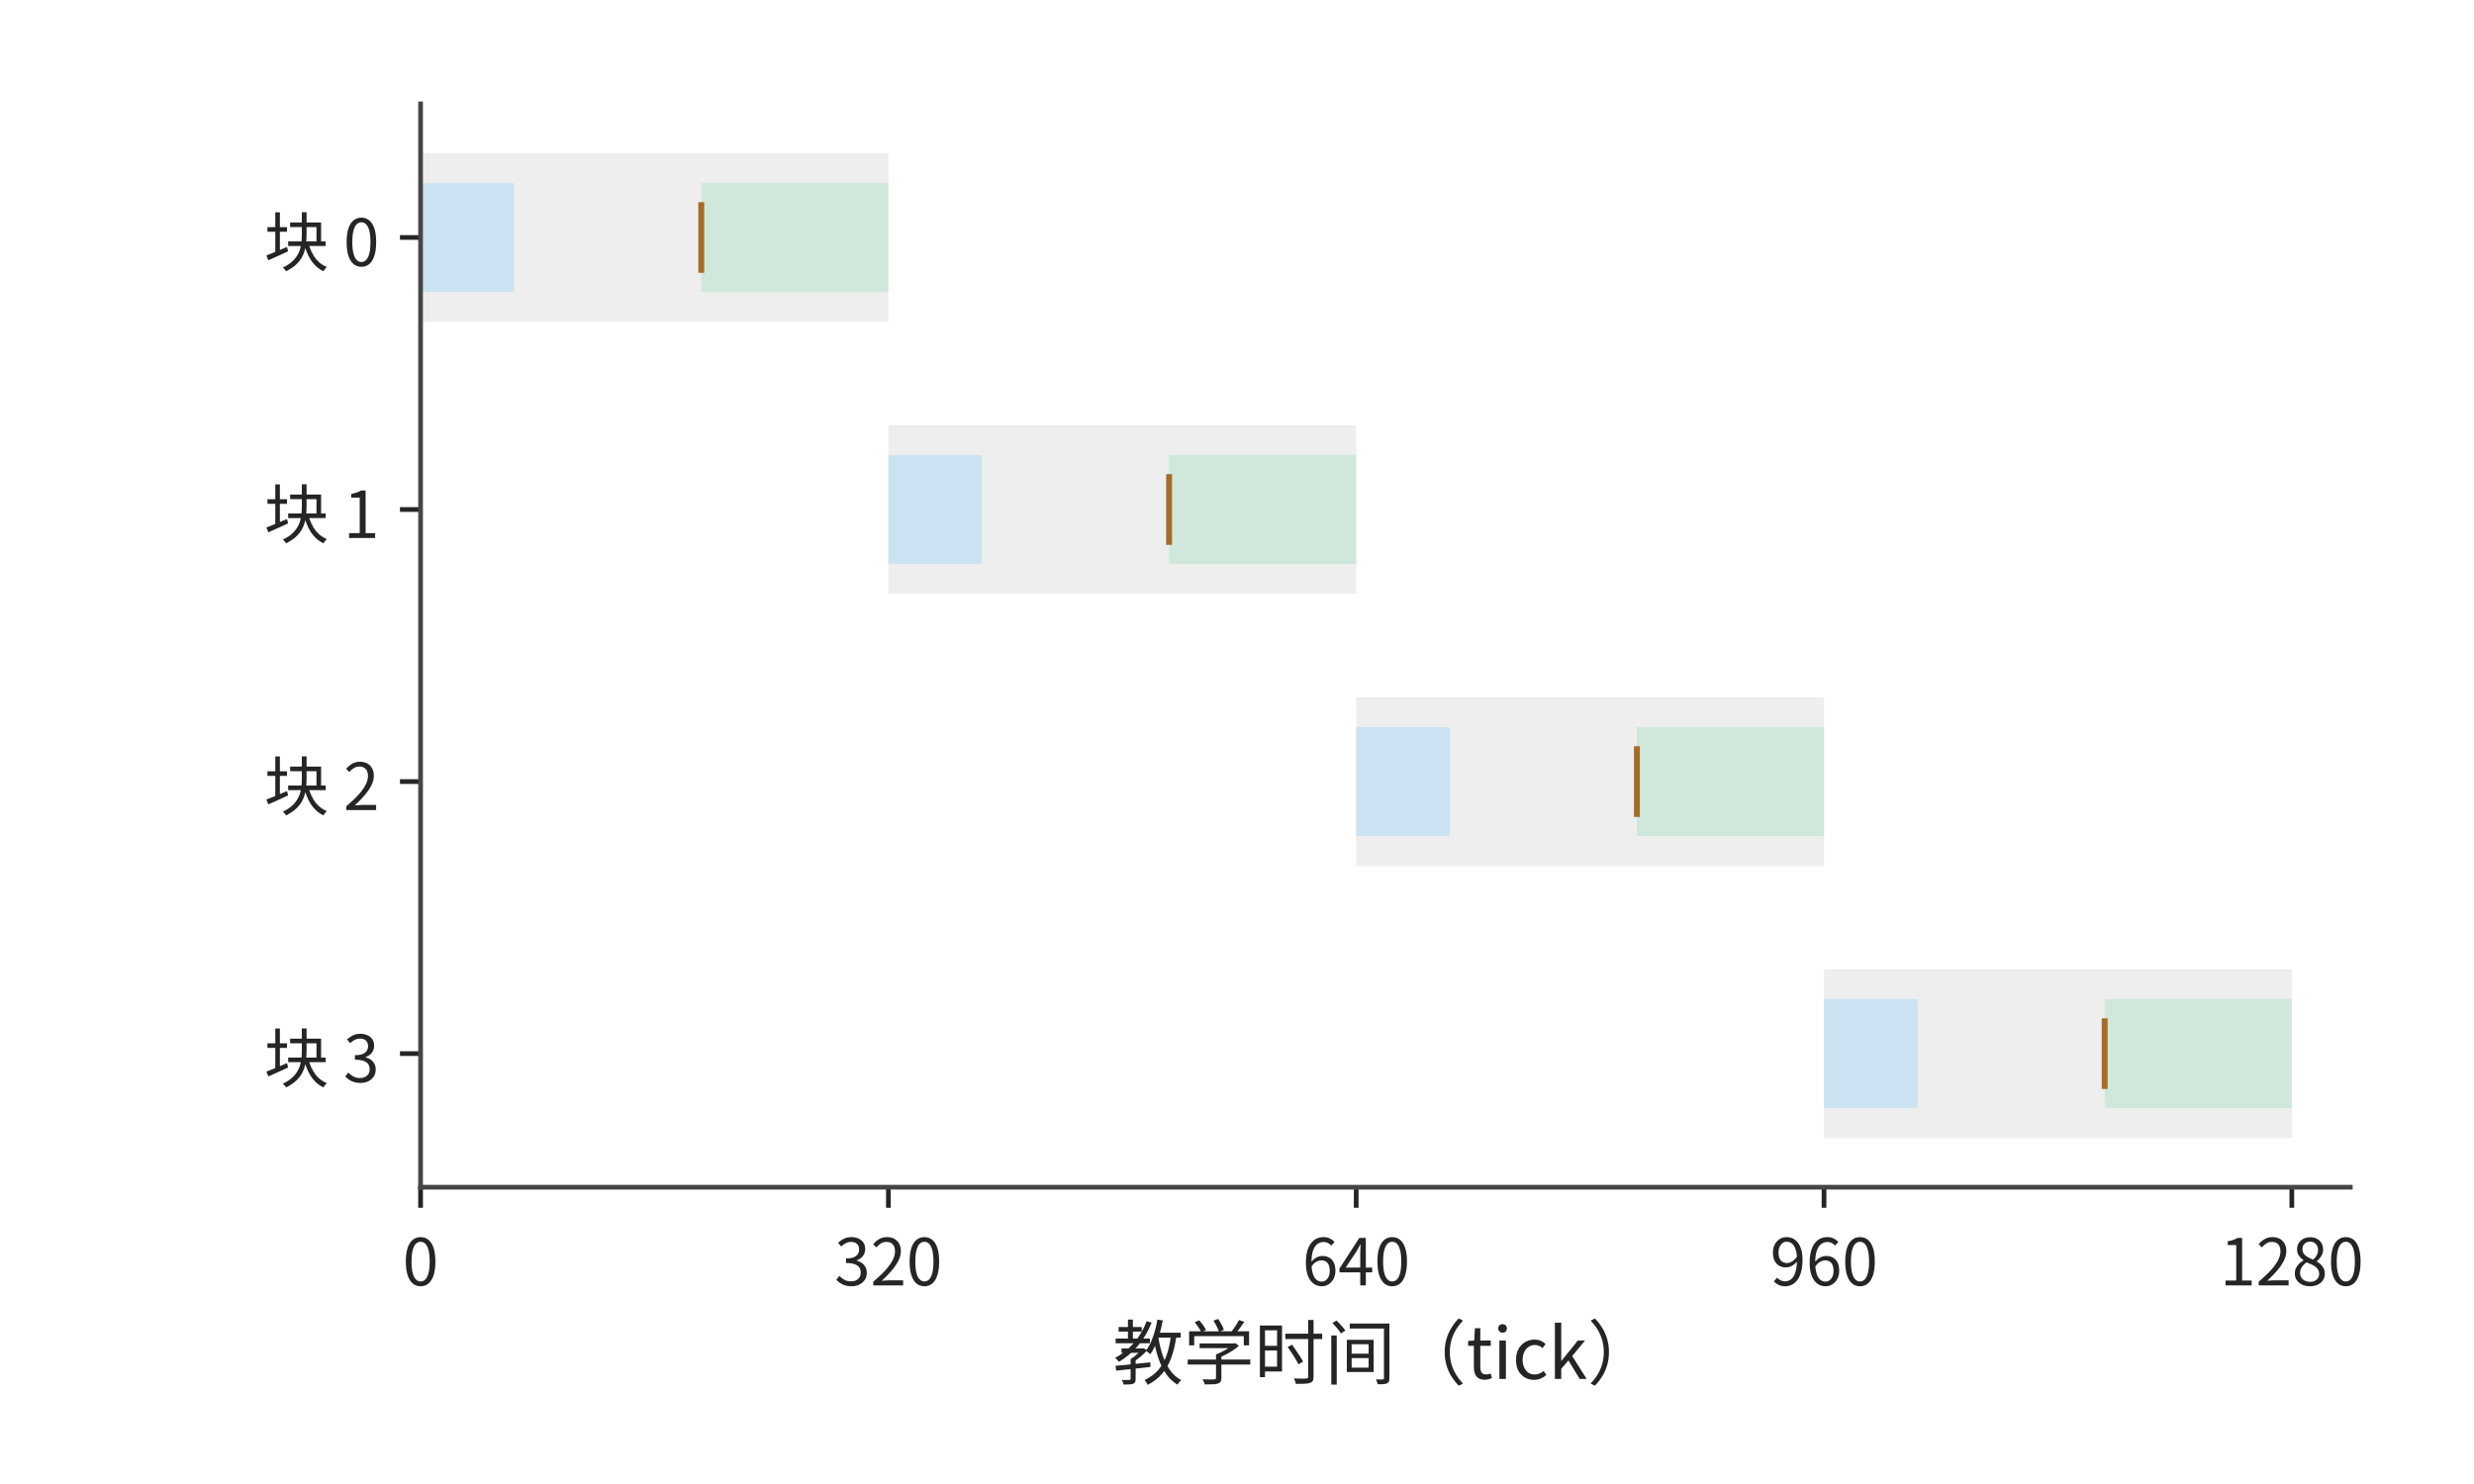
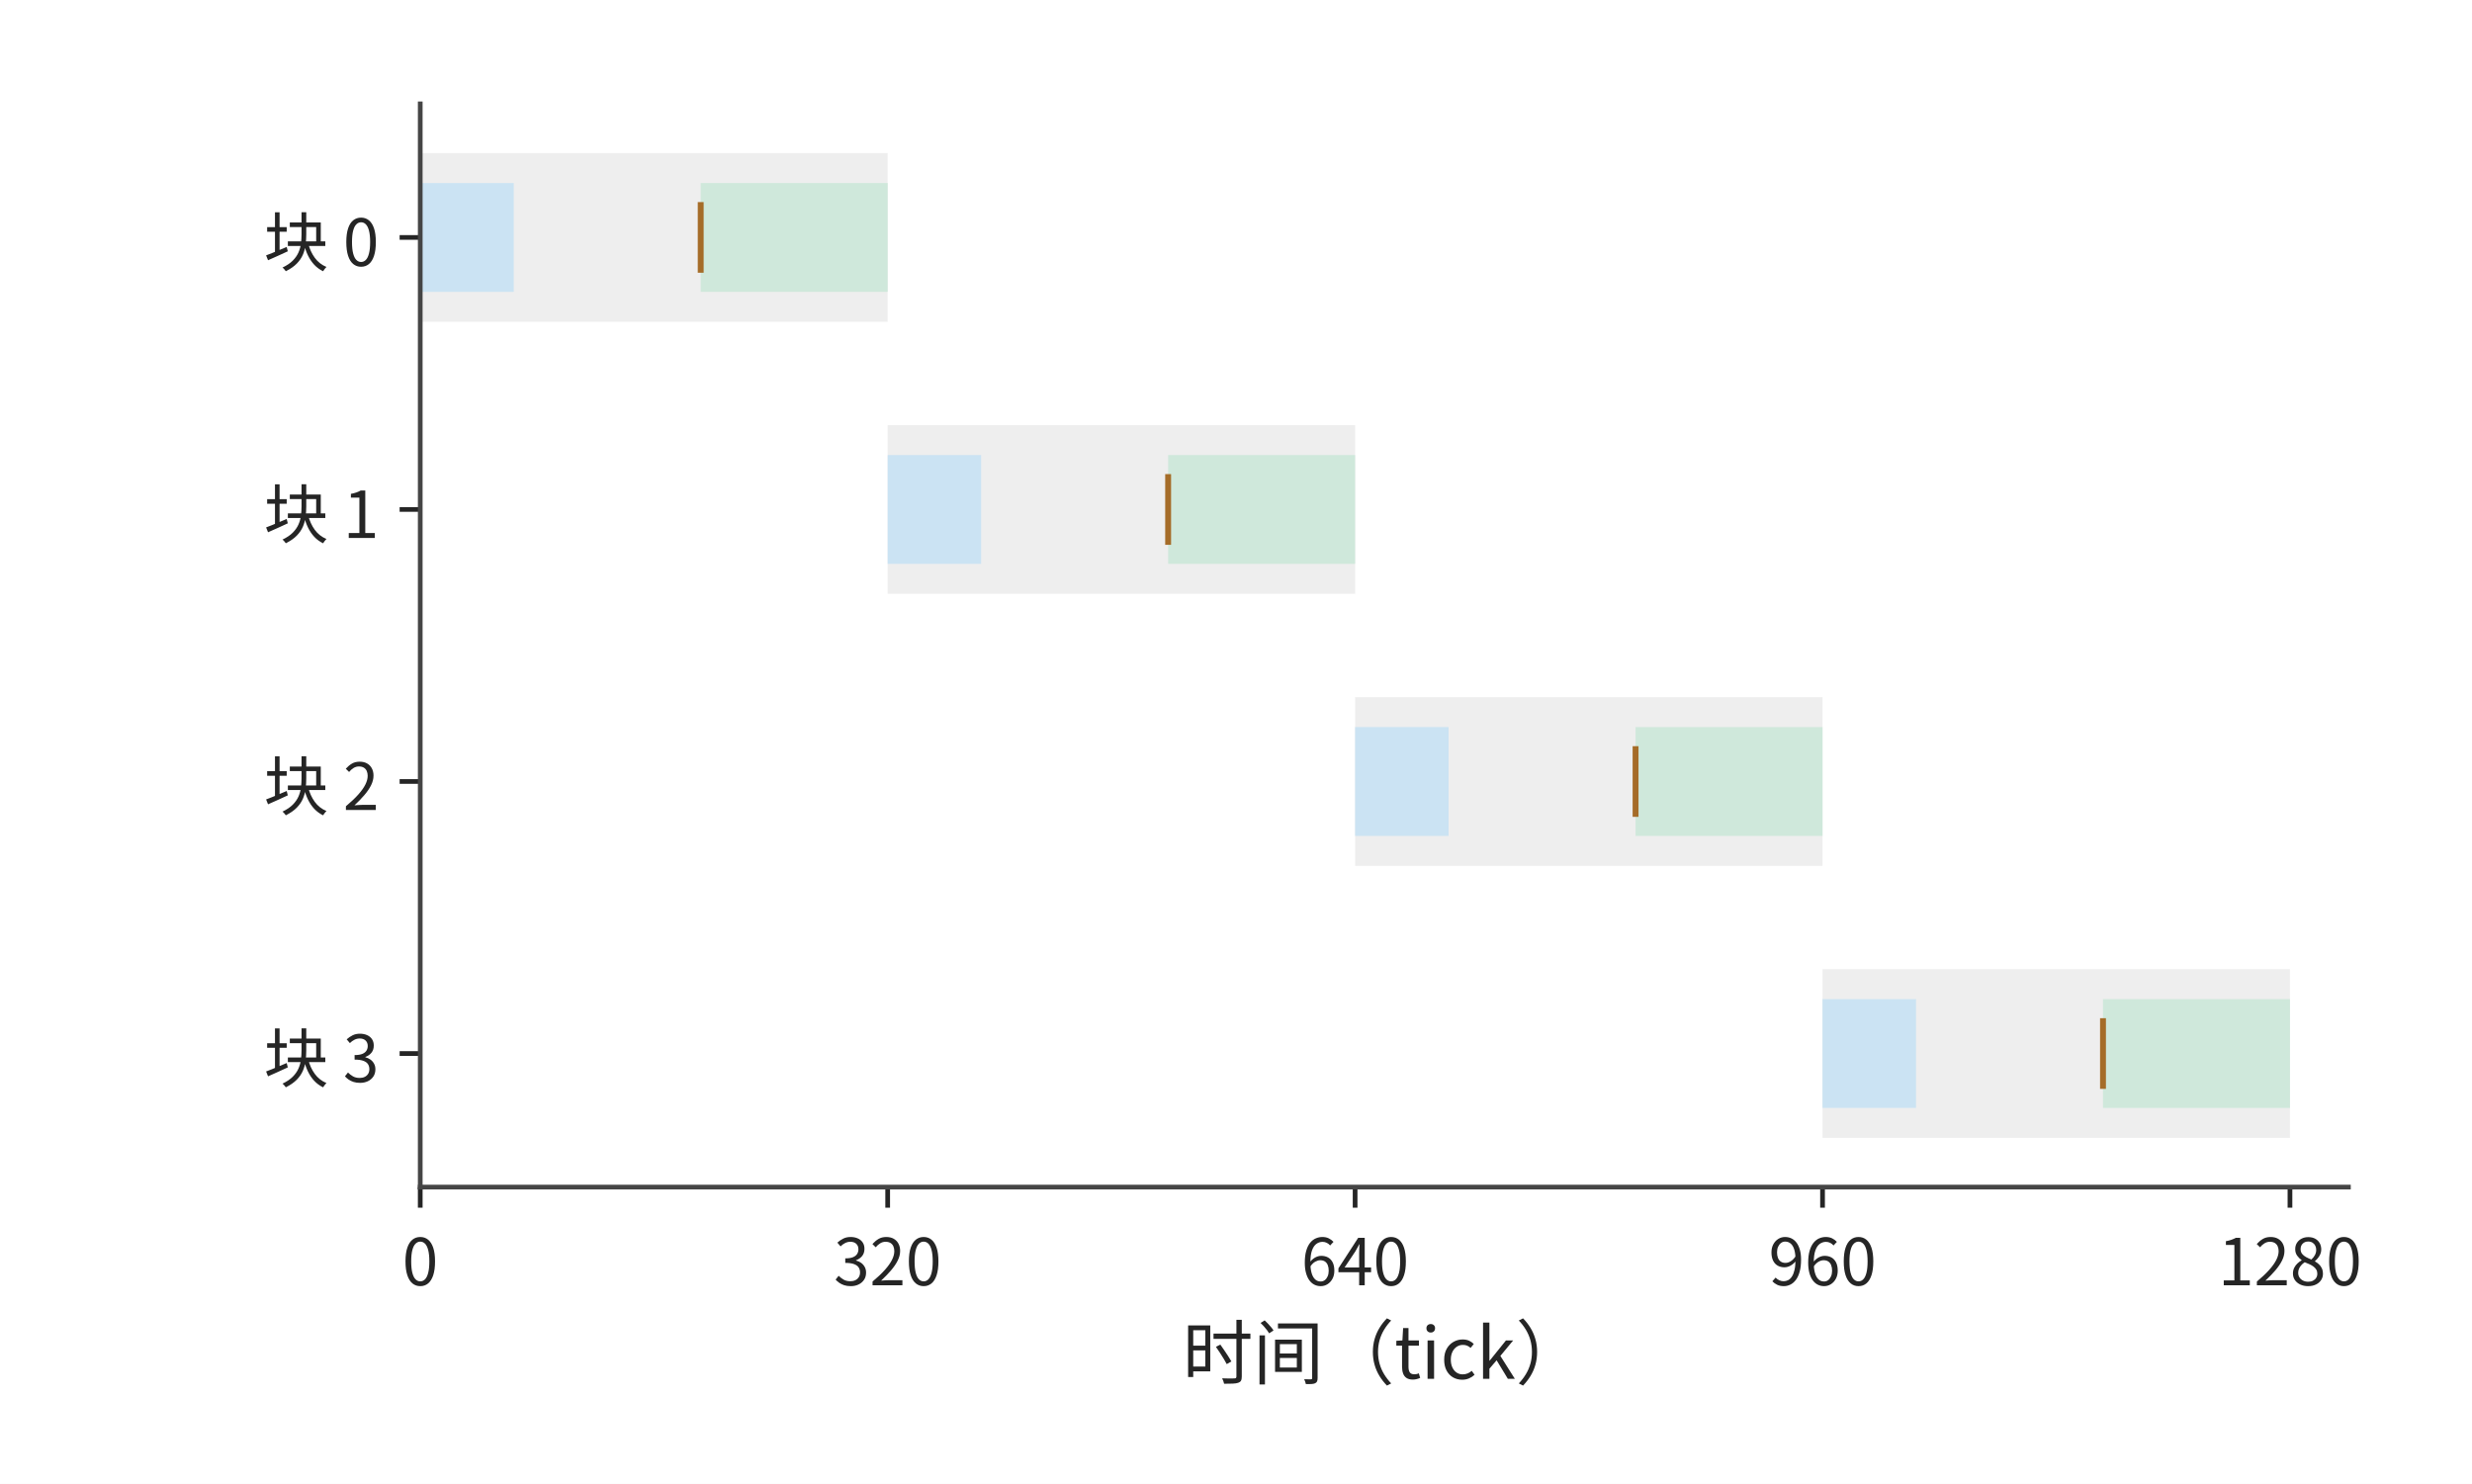
- <svg xmlns="http://www.w3.org/2000/svg" xmlns:xlink="http://www.w3.org/1999/xlink" width="420pt" height="252pt" viewBox="0 0 420 252" version="1.1">
+ <svg xmlns="http://www.w3.org/2000/svg" xmlns:xlink="http://www.w3.org/1999/xlink" width="419.76pt" height="252pt" viewBox="0 0 419.76 252" version="1.1">
  <defs>
    <style type="text/css">*{stroke-linejoin: round; stroke-linecap: butt}</style>
  </defs>
  <g id="figure_1">
    <g id="patch_1">
-       <path d="M 0 252  L 420 252  L 420 0  L 0 0  z " style="fill: #ffffff" />
+       <path d="M 0 252  L 419.76 252  L 419.76 0  L 0 0  z " style="fill: #ffffff" />
    </g>
    <g id="axes_1">
      <g id="patch_2">
-         <path d="M 71.4 201.6  L 399 201.6  L 399 17.64  L 71.4 17.64  z " style="fill: #ffffff" />
+         <path d="M 71.359 201.6  L 398.772 201.6  L 398.772 17.64  L 71.359 17.64  z " style="fill: #ffffff" />
      </g>
      <g id="patch_3">
-         <path d="M 71.4 26.002  L 150.818 26.002  L 150.818 54.645  L 71.4 54.645  z " clip-path="url(#peefb27de23)" style="fill: #eeeeee" />
+         <path d="M 71.359 26.002  L 150.732 26.002  L 150.732 54.645  L 71.359 54.645  z " clip-path="url(#pfba52d9c65)" style="fill: #eeeeee" />
      </g>
      <g id="patch_4">
-         <path d="M 71.4 31.084  L 87.284 31.084  L 87.284 49.563  L 71.4 49.563  z " clip-path="url(#peefb27de23)" style="fill: #cbe3f3" />
+         <path d="M 71.359 31.084  L 87.234 31.084  L 87.234 49.563  L 71.359 49.563  z " clip-path="url(#pfba52d9c65)" style="fill: #cbe3f3" />
      </g>
      <g id="patch_5">
-         <path d="M 119.051 31.084  L 150.818 31.084  L 150.818 49.563  L 119.051 49.563  z " clip-path="url(#peefb27de23)" style="fill: #cfe8db" />
+         <path d="M 118.983 31.084  L 150.732 31.084  L 150.732 49.563  L 118.983 49.563  z " clip-path="url(#pfba52d9c65)" style="fill: #cfe8db" />
      </g>
      <g id="patch_6">
-         <path d="M 150.818 72.2  L 230.236 72.2  L 230.236 100.842  L 150.818 100.842  z " clip-path="url(#peefb27de23)" style="fill: #eeeeee" />
+         <path d="M 150.732 72.2  L 230.105 72.2  L 230.105 100.842  L 150.732 100.842  z " clip-path="url(#pfba52d9c65)" style="fill: #eeeeee" />
      </g>
      <g id="patch_7">
-         <path d="M 150.818 77.281  L 166.702 77.281  L 166.702 95.761  L 150.818 95.761  z " clip-path="url(#peefb27de23)" style="fill: #cbe3f3" />
+         <path d="M 150.732 77.281  L 166.607 77.281  L 166.607 95.761  L 150.732 95.761  z " clip-path="url(#pfba52d9c65)" style="fill: #cbe3f3" />
      </g>
      <g id="patch_8">
-         <path d="M 198.469 77.281  L 230.236 77.281  L 230.236 95.761  L 198.469 95.761  z " clip-path="url(#peefb27de23)" style="fill: #cfe8db" />
+         <path d="M 198.356 77.281  L 230.105 77.281  L 230.105 95.761  L 198.356 95.761  z " clip-path="url(#pfba52d9c65)" style="fill: #cfe8db" />
      </g>
      <g id="patch_9">
-         <path d="M 230.236 118.398  L 309.655 118.398  L 309.655 147.04  L 230.236 147.04  z " clip-path="url(#peefb27de23)" style="fill: #eeeeee" />
+         <path d="M 230.105 118.398  L 309.478 118.398  L 309.478 147.04  L 230.105 147.04  z " clip-path="url(#pfba52d9c65)" style="fill: #eeeeee" />
      </g>
      <g id="patch_10">
-         <path d="M 230.236 123.479  L 246.12 123.479  L 246.12 141.959  L 230.236 141.959  z " clip-path="url(#peefb27de23)" style="fill: #cbe3f3" />
+         <path d="M 230.105 123.479  L 245.979 123.479  L 245.979 141.959  L 230.105 141.959  z " clip-path="url(#pfba52d9c65)" style="fill: #cbe3f3" />
      </g>
      <g id="patch_11">
-         <path d="M 277.887 123.479  L 309.655 123.479  L 309.655 141.959  L 277.887 141.959  z " clip-path="url(#peefb27de23)" style="fill: #cfe8db" />
+         <path d="M 277.728 123.479  L 309.478 123.479  L 309.478 141.959  L 277.728 141.959  z " clip-path="url(#pfba52d9c65)" style="fill: #cfe8db" />
      </g>
      <g id="patch_12">
-         <path d="M 309.655 164.595  L 389.073 164.595  L 389.073 193.238  L 309.655 193.238  z " clip-path="url(#peefb27de23)" style="fill: #eeeeee" />
+         <path d="M 309.478 164.595  L 388.85 164.595  L 388.85 193.238  L 309.478 193.238  z " clip-path="url(#pfba52d9c65)" style="fill: #eeeeee" />
      </g>
      <g id="patch_13">
-         <path d="M 309.655 169.677  L 325.538 169.677  L 325.538 188.156  L 309.655 188.156  z " clip-path="url(#peefb27de23)" style="fill: #cbe3f3" />
+         <path d="M 309.478 169.677  L 325.352 169.677  L 325.352 188.156  L 309.478 188.156  z " clip-path="url(#pfba52d9c65)" style="fill: #cbe3f3" />
      </g>
      <g id="patch_14">
-         <path d="M 357.305 169.677  L 389.073 169.677  L 389.073 188.156  L 357.305 188.156  z " clip-path="url(#peefb27de23)" style="fill: #cfe8db" />
+         <path d="M 357.101 169.677  L 388.85 169.677  L 388.85 188.156  L 357.101 188.156  z " clip-path="url(#pfba52d9c65)" style="fill: #cfe8db" />
      </g>
      <g id="matplotlib.axis_1">
        <g id="xtick_1">
          <g id="line2d_1">
            <defs>
-               <path id="m1d74a62649" d="M 0 0  L 0 3.5  " style="stroke: #252525; stroke-width: 0.8" />
+               <path id="mcf11eed840" d="M 0 0  L 0 3.5  " style="stroke: #252525; stroke-width: 0.8" />
            </defs>
            <g>
-               <use xlink:href="#m1d74a62649" x="71.4" y="201.6" style="fill: #252525; stroke: #252525; stroke-width: 0.8" />
+               <use xlink:href="#mcf11eed840" x="71.359" y="201.6" style="fill: #252525; stroke: #252525; stroke-width: 0.8" />
            </g>
          </g>
          <g id="text_1">
-             <g style="fill: #252525" transform="translate(68.3475 218.28) scale(0.11 -0.11)">
+             <g style="fill: #252525" transform="translate(68.3067 218.28) scale(0.11 -0.11)">
              <defs>
                <path id="SourceHanSansCN-Regular-11" d="M 1779 -83  Q 1338 -83 1008 185  Q 678 454 499 998  Q 320 1542 320 2362  Q 320 3181 499 3715  Q 678 4250 1008 4512  Q 1338 4774 1779 4774  Q 2227 4774 2553 4508  Q 2880 4243 3059 3712  Q 3238 3181 3238 2362  Q 3238 1542 3059 998  Q 2880 454 2553 185  Q 2227 -83 1779 -83  z M 1779 390  Q 2048 390 2249 595  Q 2451 800 2563 1238  Q 2675 1677 2675 2362  Q 2675 3046 2563 3478  Q 2451 3910 2249 4112  Q 2048 4314 1779 4314  Q 1517 4314 1312 4112  Q 1107 3910 995 3478  Q 883 3046 883 2362  Q 883 1677 995 1238  Q 1107 800 1312 595  Q 1517 390 1779 390  z " transform="scale(0.015625)" />
              </defs>
              <use xlink:href="#SourceHanSansCN-Regular-11" />
            </g>
          </g>
        </g>
        <g id="xtick_2">
          <g id="line2d_2">
            <g>
-               <use xlink:href="#m1d74a62649" x="150.818" y="201.6" style="fill: #252525; stroke: #252525; stroke-width: 0.8" />
+               <use xlink:href="#mcf11eed840" x="150.732" y="201.6" style="fill: #252525; stroke: #252525; stroke-width: 0.8" />
            </g>
          </g>
          <g id="text_2">
-             <g style="fill: #252525" transform="translate(141.6607 218.28) scale(0.11 -0.11)">
+             <g style="fill: #252525" transform="translate(141.5745 218.28) scale(0.11 -0.11)">
              <defs>
                <path id="SourceHanSansCN-Regular-14" d="M 1683 -83  Q 1318 -83 1040 6  Q 762 96 550 243  Q 339 390 186 563  L 486 941  Q 691 730 969 566  Q 1248 403 1645 403  Q 1926 403 2140 508  Q 2355 614 2476 809  Q 2598 1005 2598 1274  Q 2598 1555 2460 1766  Q 2323 1978 2003 2096  Q 1683 2214 1139 2214  L 1139 2662  Q 1626 2662 1907 2780  Q 2189 2899 2313 3104  Q 2438 3309 2438 3558  Q 2438 3898 2227 4099  Q 2016 4301 1645 4301  Q 1363 4301 1116 4173  Q 870 4045 672 3846  L 358 4218  Q 627 4461 944 4617  Q 1261 4774 1664 4774  Q 2061 4774 2371 4636  Q 2682 4499 2858 4236  Q 3034 3974 3034 3603  Q 3034 3174 2803 2892  Q 2573 2611 2202 2477  L 2202 2445  Q 2477 2381 2701 2221  Q 2925 2061 3059 1817  Q 3194 1574 3194 1254  Q 3194 838 2989 537  Q 2784 237 2445 77  Q 2106 -83 1683 -83  z " transform="scale(0.015625)" />
                <path id="SourceHanSansCN-Regular-13" d="M 282 0  L 282 371  Q 1030 998 1504 1529  Q 1978 2061 2205 2518  Q 2432 2976 2432 3373  Q 2432 3642 2339 3853  Q 2246 4064 2054 4182  Q 1862 4301 1568 4301  Q 1280 4301 1033 4147  Q 787 3994 595 3757  L 269 4077  Q 550 4390 873 4582  Q 1197 4774 1638 4774  Q 2061 4774 2365 4604  Q 2669 4435 2838 4124  Q 3008 3814 3008 3398  Q 3008 2925 2768 2445  Q 2528 1965 2105 1472  Q 1683 979 1126 461  Q 1312 474 1517 490  Q 1722 506 1894 506  L 3232 506  L 3232 0  L 282 0  z " transform="scale(0.015625)" />
              </defs>
              <use xlink:href="#SourceHanSansCN-Regular-14" />
              <use xlink:href="#SourceHanSansCN-Regular-13" transform="translate(55.5 0)" />
              <use xlink:href="#SourceHanSansCN-Regular-11" transform="translate(111 0)" />
            </g>
          </g>
        </g>
        <g id="xtick_3">
          <g id="line2d_3">
            <g>
-               <use xlink:href="#m1d74a62649" x="230.236" y="201.6" style="fill: #252525; stroke: #252525; stroke-width: 0.8" />
+               <use xlink:href="#mcf11eed840" x="230.105" y="201.6" style="fill: #252525; stroke: #252525; stroke-width: 0.8" />
            </g>
          </g>
          <g id="text_3">
-             <g style="fill: #252525" transform="translate(221.0789 218.28) scale(0.11 -0.11)">
+             <g style="fill: #252525" transform="translate(220.9473 218.28) scale(0.11 -0.11)">
              <defs>
                <path id="SourceHanSansCN-Regular-17" d="M 1926 -83  Q 1594 -83 1306 61  Q 1018 205 806 496  Q 595 787 476 1222  Q 358 1658 358 2240  Q 358 2925 499 3411  Q 640 3898 883 4198  Q 1126 4499 1440 4636  Q 1754 4774 2093 4774  Q 2458 4774 2726 4640  Q 2995 4506 3194 4294  L 2861 3936  Q 2726 4102 2528 4198  Q 2330 4294 2118 4294  Q 1786 4294 1510 4099  Q 1235 3904 1072 3456  Q 909 3008 909 2240  Q 909 1638 1027 1222  Q 1146 806 1373 592  Q 1600 378 1926 378  Q 2157 378 2333 512  Q 2509 646 2614 886  Q 2720 1126 2720 1440  Q 2720 1760 2627 1993  Q 2534 2227 2348 2352  Q 2163 2477 1875 2477  Q 1651 2477 1388 2333  Q 1126 2189 890 1837  L 870 2298  Q 1018 2490 1197 2627  Q 1376 2765 1577 2838  Q 1779 2912 1971 2912  Q 2368 2912 2659 2749  Q 2950 2586 3113 2259  Q 3277 1933 3277 1440  Q 3277 986 3091 643  Q 2906 301 2602 109  Q 2298 -83 1926 -83  z " transform="scale(0.015625)" />
                <path id="SourceHanSansCN-Regular-15" d="M 2176 0  L 2176 3200  Q 2176 3373 2189 3622  Q 2202 3872 2208 4051  L 2182 4051  Q 2093 3885 2000 3709  Q 1907 3533 1805 3360  L 736 1760  L 3354 1760  L 3354 1293  L 128 1293  L 128 1677  L 2080 4691  L 2726 4691  L 2726 0  L 2176 0  z " transform="scale(0.015625)" />
              </defs>
              <use xlink:href="#SourceHanSansCN-Regular-17" />
              <use xlink:href="#SourceHanSansCN-Regular-15" transform="translate(55.5 0)" />
              <use xlink:href="#SourceHanSansCN-Regular-11" transform="translate(111 0)" />
            </g>
          </g>
        </g>
        <g id="xtick_4">
          <g id="line2d_4">
            <g>
-               <use xlink:href="#m1d74a62649" x="309.655" y="201.6" style="fill: #252525; stroke: #252525; stroke-width: 0.8" />
+               <use xlink:href="#mcf11eed840" x="309.478" y="201.6" style="fill: #252525; stroke: #252525; stroke-width: 0.8" />
            </g>
          </g>
          <g id="text_4">
-             <g style="fill: #252525" transform="translate(300.497 218.28) scale(0.11 -0.11)">
+             <g style="fill: #252525" transform="translate(300.3201 218.28) scale(0.11 -0.11)">
              <defs>
                <path id="SourceHanSansCN-Regular-1a" d="M 1504 -83  Q 1120 -83 841 54  Q 563 192 371 397  L 691 762  Q 845 595 1053 499  Q 1261 403 1485 403  Q 1722 403 1933 512  Q 2144 621 2307 873  Q 2470 1126 2563 1536  Q 2656 1946 2656 2547  Q 2656 3123 2537 3520  Q 2419 3917 2188 4118  Q 1958 4320 1632 4320  Q 1408 4320 1229 4185  Q 1050 4051 941 3814  Q 832 3578 832 3251  Q 832 2938 925 2704  Q 1018 2470 1206 2342  Q 1395 2214 1670 2214  Q 1907 2214 2166 2364  Q 2426 2515 2662 2861  L 2688 2394  Q 2547 2214 2364 2073  Q 2182 1933 1980 1856  Q 1779 1779 1574 1779  Q 1184 1779 893 1945  Q 602 2112 442 2441  Q 282 2771 282 3251  Q 282 3712 467 4054  Q 653 4397 957 4585  Q 1261 4774 1626 4774  Q 1965 4774 2253 4636  Q 2541 4499 2752 4220  Q 2963 3942 3084 3526  Q 3206 3110 3206 2547  Q 3206 1837 3065 1334  Q 2925 832 2681 518  Q 2438 205 2134 61  Q 1830 -83 1504 -83  z " transform="scale(0.015625)" />
              </defs>
              <use xlink:href="#SourceHanSansCN-Regular-1a" />
              <use xlink:href="#SourceHanSansCN-Regular-17" transform="translate(55.5 0)" />
              <use xlink:href="#SourceHanSansCN-Regular-11" transform="translate(111 0)" />
            </g>
          </g>
        </g>
        <g id="xtick_5">
          <g id="line2d_5">
            <g>
-               <use xlink:href="#m1d74a62649" x="389.073" y="201.6" style="fill: #252525; stroke: #252525; stroke-width: 0.8" />
+               <use xlink:href="#mcf11eed840" x="388.85" y="201.6" style="fill: #252525; stroke: #252525; stroke-width: 0.8" />
            </g>
          </g>
          <g id="text_5">
-             <g style="fill: #252525" transform="translate(376.8627 218.28) scale(0.11 -0.11)">
+             <g style="fill: #252525" transform="translate(376.6404 218.28) scale(0.11 -0.11)">
              <defs>
                <path id="SourceHanSansCN-Regular-12" d="M 563 0  L 563 486  L 1613 486  L 1613 3987  L 774 3987  L 774 4358  Q 1088 4416 1321 4499  Q 1555 4582 1747 4691  L 2195 4691  L 2195 486  L 3136 486  L 3136 0  L 563 0  z " transform="scale(0.015625)" />
                <path id="SourceHanSansCN-Regular-19" d="M 1792 -83  Q 1357 -83 1017 77  Q 678 237 486 518  Q 294 800 294 1165  Q 294 1478 419 1731  Q 544 1984 742 2166  Q 941 2349 1152 2464  L 1152 2490  Q 896 2669 707 2934  Q 518 3200 518 3571  Q 518 3930 688 4195  Q 858 4461 1149 4611  Q 1440 4762 1805 4762  Q 2208 4762 2496 4602  Q 2784 4442 2937 4166  Q 3091 3891 3091 3526  Q 3091 3283 2992 3065  Q 2893 2848 2752 2678  Q 2611 2509 2470 2394  L 2470 2362  Q 2675 2246 2854 2083  Q 3034 1920 3146 1686  Q 3258 1453 3258 1126  Q 3258 794 3075 515  Q 2893 237 2563 77  Q 2234 -83 1792 -83  z M 2112 2547  Q 2349 2758 2470 2998  Q 2592 3238 2592 3494  Q 2592 3731 2499 3916  Q 2406 4102 2227 4214  Q 2048 4326 1798 4326  Q 1472 4326 1261 4121  Q 1050 3917 1050 3571  Q 1050 3296 1200 3107  Q 1350 2918 1593 2787  Q 1837 2656 2112 2547  z M 1798 352  Q 2074 352 2275 454  Q 2477 557 2589 736  Q 2701 915 2701 1146  Q 2701 1382 2598 1552  Q 2496 1722 2326 1850  Q 2157 1978 1933 2080  Q 1709 2182 1459 2278  Q 1178 2099 995 1827  Q 813 1555 813 1216  Q 813 973 941 774  Q 1069 576 1296 464  Q 1523 352 1798 352  z " transform="scale(0.015625)" />
              </defs>
              <use xlink:href="#SourceHanSansCN-Regular-12" />
              <use xlink:href="#SourceHanSansCN-Regular-13" transform="translate(55.5 0)" />
              <use xlink:href="#SourceHanSansCN-Regular-19" transform="translate(111 0)" />
              <use xlink:href="#SourceHanSansCN-Regular-11" transform="translate(166.5 0)" />
            </g>
          </g>
        </g>
        <g id="text_6">
-           <g style="fill: #252525" transform="translate(188.9156 234.16) scale(0.12 -0.12)">
+           <g style="fill: #252525" transform="translate(200.7812 234.16) scale(0.12 -0.12)">
            <defs>
-               <path id="SourceHanSansCN-Regular-3984" d="M 2714 2758  L 2714 2368  L 787 2368  L 787 2758  L 2714 2758  z M 2618 4704  L 2618 4288  L 525 4288  L 525 4704  L 2618 4704  z M 3360 3654  L 3360 3232  L 256 3232  L 256 3654  L 3360 3654  z M 1818 5376  L 1818 3437  L 1370 3437  L 1370 5376  L 1818 5376  z M 3514 5101  Q 3046 3917 2291 3021  Q 1536 2125 557 1549  Q 525 1594 461 1661  Q 397 1728 329 1798  Q 262 1869 211 1907  Q 1190 2426 1920 3277  Q 2650 4128 3066 5229  L 3514 5101  z M 2067 -6  Q 2067 -186 2019 -285  Q 1971 -384 1843 -435  Q 1709 -486 1497 -496  Q 1286 -506 973 -506  Q 960 -416 918 -297  Q 877 -179 826 -90  Q 1069 -96 1254 -96  Q 1440 -96 1504 -90  Q 1574 -90 1593 -70  Q 1613 -51 1613 6  L 1613 1792  L 2067 1792  L 2067 -6  z M 2720 2758  L 2810 2784  L 3091 2579  Q 2842 2291 2506 2012  Q 2170 1734 1856 1542  Q 1811 1606 1737 1676  Q 1664 1747 1606 1798  Q 1792 1907 1984 2060  Q 2176 2214 2342 2377  Q 2509 2541 2618 2675  L 2618 2758  L 2720 2758  z M 250 1190  Q 640 1222 1152 1273  Q 1664 1325 2246 1385  Q 2829 1446 3405 1504  L 3405 1088  Q 2854 1024 2291 963  Q 1728 902 1219 848  Q 710 794 307 749  L 250 1190  z M 6150 4186  L 6150 3738  L 3872 3738  L 3872 4186  L 6150 4186  z M 4525 5299  Q 4416 4698 4249 4134  Q 4083 3571 3868 3081  Q 3654 2592 3386 2227  Q 3354 2272 3280 2336  Q 3206 2400 3129 2461  Q 3053 2522 2989 2554  Q 3251 2886 3452 3337  Q 3654 3789 3801 4310  Q 3949 4832 4038 5376  L 4525 5299  z M 5760 3891  Q 5606 2784 5302 1942  Q 4998 1101 4483 493  Q 3968 -115 3162 -538  Q 3142 -474 3088 -394  Q 3034 -314 2979 -230  Q 2925 -147 2874 -102  Q 3635 256 4118 813  Q 4602 1370 4870 2147  Q 5139 2925 5267 3936  L 5760 3891  z M 4115 3802  Q 4256 2918 4515 2144  Q 4774 1370 5187 787  Q 5600 205 6202 -109  Q 6144 -154 6077 -227  Q 6010 -301 5952 -377  Q 5894 -454 5856 -518  Q 5235 -147 4806 477  Q 4378 1101 4109 1929  Q 3840 2758 3680 3731  L 4115 3802  z " transform="scale(0.015625)" />
-               <path id="SourceHanSansCN-Regular-2f9b" d="M 4634 3213  L 4634 2790  L 1459 2790  L 1459 3213  L 4634 3213  z M 6048 1760  L 6048 1306  L 384 1306  L 384 1760  L 6048 1760  z M 3430 83  Q 3430 -134 3363 -246  Q 3296 -358 3117 -416  Q 2944 -474 2659 -483  Q 2374 -493 1933 -493  Q 1907 -397 1846 -262  Q 1786 -128 1722 -32  Q 1971 -38 2188 -44  Q 2406 -51 2563 -48  Q 2720 -45 2784 -38  Q 2880 -32 2912 -3  Q 2944 26 2944 90  L 2944 2221  L 3430 2221  L 3430 83  z M 4602 3213  L 4704 3238  L 5018 3002  Q 4787 2790 4486 2592  Q 4186 2394 3859 2224  Q 3533 2054 3206 1926  Q 3162 1997 3082 2083  Q 3002 2170 2944 2221  Q 3226 2330 3523 2480  Q 3821 2630 4073 2800  Q 4326 2970 4486 3123  L 4486 3213  L 4602 3213  z M 5939 4314  L 5939 3040  L 5459 3040  L 5459 3878  L 973 3878  L 973 3040  L 512 3040  L 512 4314  L 5939 4314  z M 5510 5171  Q 5312 4877 5085 4573  Q 4858 4269 4672 4058  L 4294 4218  Q 4416 4371 4553 4566  Q 4691 4762 4816 4963  Q 4941 5165 5024 5338  L 5510 5171  z M 1414 5312  Q 1600 5120 1776 4873  Q 1952 4627 2035 4435  L 1613 4230  Q 1530 4416 1360 4672  Q 1190 4928 1018 5133  L 1414 5312  z M 3136 5434  Q 3296 5203 3446 4924  Q 3597 4646 3661 4448  L 3213 4269  Q 3155 4474 3011 4755  Q 2867 5037 2714 5274  L 3136 5434  z " transform="scale(0.015625)" />
              <path id="SourceHanSansCN-Regular-3a20" d="M 2522 4838  L 2522 678  L 755 678  L 755 1114  L 2074 1114  L 2074 4403  L 755 4403  L 755 4838  L 2522 4838  z M 2240 3002  L 2240 2573  L 774 2573  L 774 3002  L 2240 3002  z M 979 4838  L 979 160  L 518 160  L 518 4838  L 979 4838  z M 6157 4096  L 6157 3616  L 2816 3616  L 2816 4096  L 6157 4096  z M 5376 211  Q 5376 -51 5302 -176  Q 5229 -301 5056 -358  Q 4883 -422 4569 -435  Q 4256 -448 3776 -448  Q 3757 -346 3705 -202  Q 3654 -58 3597 45  Q 3853 38 4080 32  Q 4307 26 4473 29  Q 4640 32 4710 38  Q 4806 38 4848 76  Q 4890 115 4890 211  L 4890 5344  L 5376 5344  L 5376 211  z M 3430 3104  Q 3603 2861 3795 2579  Q 3987 2298 4156 2035  Q 4326 1773 4435 1574  L 4013 1331  Q 3910 1530 3747 1802  Q 3584 2074 3395 2362  Q 3206 2650 3034 2893  L 3430 3104  z " transform="scale(0.015625)" />
              <path id="SourceHanSansCN-Regular-69f3" d="M 1075 3936  L 1075 -512  L 582 -512  L 582 3936  L 1075 3936  z M 1050 5293  Q 1197 5158 1350 4995  Q 1504 4832 1638 4672  Q 1773 4512 1850 4378  L 1453 4122  Q 1376 4256 1251 4419  Q 1126 4582 976 4752  Q 826 4922 678 5062  L 1050 5293  z M 5619 5018  L 5619 4563  L 2253 4563  L 2253 5018  L 5619 5018  z M 5843 70  Q 5843 -128 5795 -233  Q 5747 -339 5619 -403  Q 5491 -461 5283 -473  Q 5075 -486 4781 -480  Q 4762 -397 4720 -262  Q 4678 -128 4627 -38  Q 4832 -45 5005 -45  Q 5178 -45 5242 -45  Q 5306 -38 5328 -12  Q 5350 13 5350 70  L 5350 5018  L 5843 5018  L 5843 70  z M 2426 1024  L 3962 1024  L 3962 1888  L 2426 1888  L 2426 1024  z M 2426 2291  L 3962 2291  L 3962 3142  L 2426 3142  L 2426 2291  z M 4416 3546  L 4416 627  L 1990 627  L 1990 3546  L 4416 3546  z " transform="scale(0.015625)" />
              <path id="SourceHanSansCN-Regular-7463" d="M 4448 2432  Q 4448 3059 4605 3603  Q 4762 4147 5050 4617  Q 5338 5088 5722 5478  L 6106 5280  Q 5741 4902 5472 4457  Q 5203 4013 5059 3510  Q 4915 3008 4915 2432  Q 4915 1862 5059 1356  Q 5203 851 5472 409  Q 5741 -32 6106 -416  L 5722 -614  Q 5338 -218 5050 249  Q 4762 717 4605 1264  Q 4448 1811 4448 2432  z " transform="scale(0.015625)" />
              <path id="SourceHanSansCN-Regular-55" d="M 1677 -70  Q 1312 -70 1094 77  Q 877 224 784 486  Q 691 749 691 1094  L 691 3002  L 173 3002  L 173 3443  L 723 3475  L 787 4595  L 1274 4595  L 1274 3475  L 2221 3475  L 2221 3002  L 1274 3002  L 1274 1082  Q 1274 755 1392 582  Q 1510 410 1811 410  Q 1907 410 2006 429  Q 2106 448 2208 499  L 2330 83  Q 2195 19 2022 -25  Q 1850 -70 1677 -70  z " transform="scale(0.015625)" />
              <path id="SourceHanSansCN-Regular-4a" d="M 589 0  L 589 3475  L 1178 3475  L 1178 0  L 589 0  z M 877 4192  Q 704 4192 595 4297  Q 486 4403 486 4582  Q 486 4755 595 4857  Q 704 4960 877 4960  Q 1050 4960 1158 4857  Q 1267 4755 1267 4582  Q 1267 4403 1158 4297  Q 1050 4192 877 4192  z " transform="scale(0.015625)" />
              <path id="SourceHanSansCN-Regular-44" d="M 1971 -83  Q 1504 -83 1133 131  Q 762 346 547 752  Q 333 1158 333 1734  Q 333 2317 563 2723  Q 794 3130 1178 3347  Q 1562 3565 2003 3565  Q 2342 3565 2592 3449  Q 2842 3334 3014 3155  L 2726 2797  Q 2592 2925 2422 2998  Q 2253 3072 2029 3072  Q 1722 3072 1472 2905  Q 1222 2739 1078 2438  Q 934 2138 934 1734  Q 934 1338 1072 1037  Q 1210 736 1453 569  Q 1696 403 2016 403  Q 2253 403 2464 492  Q 2675 582 2829 723  L 3085 365  Q 2867 160 2582 38  Q 2298 -83 1971 -83  z " transform="scale(0.015625)" />
              <path id="SourceHanSansCN-Regular-4c" d="M 589 0  L 589 5094  L 1165 5094  L 1165 1645  L 1190 1645  L 2662 3475  L 3315 3475  L 2157 2074  L 3469 0  L 2835 0  L 1818 1677  L 1165 915  L 1165 0  L 589 0  z " transform="scale(0.015625)" />
              <path id="SourceHanSansCN-Regular-7464" d="M 1952 2432  Q 1952 1811 1795 1264  Q 1638 717 1350 249  Q 1062 -218 678 -614  L 294 -416  Q 659 -32 928 409  Q 1197 851 1341 1356  Q 1485 1862 1485 2432  Q 1485 3008 1341 3510  Q 1197 4013 928 4457  Q 659 4902 294 5280  L 678 5478  Q 1062 5088 1350 4617  Q 1638 4147 1795 3603  Q 1952 3059 1952 2432  z " transform="scale(0.015625)" />
            </defs>
-             <use xlink:href="#SourceHanSansCN-Regular-3984" />
-             <use xlink:href="#SourceHanSansCN-Regular-2f9b" transform="translate(100 0)" />
-             <use xlink:href="#SourceHanSansCN-Regular-3a20" transform="translate(200 0)" />
-             <use xlink:href="#SourceHanSansCN-Regular-69f3" transform="translate(300 0)" />
-             <use xlink:href="#SourceHanSansCN-Regular-7463" transform="translate(400 0)" />
-             <use xlink:href="#SourceHanSansCN-Regular-55" transform="translate(500 0)" />
-             <use xlink:href="#SourceHanSansCN-Regular-4a" transform="translate(537.7031 0)" />
-             <use xlink:href="#SourceHanSansCN-Regular-44" transform="translate(565.2031 0)" />
-             <use xlink:href="#SourceHanSansCN-Regular-4c" transform="translate(616.2031 0)" />
-             <use xlink:href="#SourceHanSansCN-Regular-7464" transform="translate(671.4062 0)" />
+             <use xlink:href="#SourceHanSansCN-Regular-3a20" />
+             <use xlink:href="#SourceHanSansCN-Regular-69f3" transform="translate(100 0)" />
+             <use xlink:href="#SourceHanSansCN-Regular-7463" transform="translate(200 0)" />
+             <use xlink:href="#SourceHanSansCN-Regular-55" transform="translate(300 0)" />
+             <use xlink:href="#SourceHanSansCN-Regular-4a" transform="translate(337.7031 0)" />
+             <use xlink:href="#SourceHanSansCN-Regular-44" transform="translate(365.2031 0)" />
+             <use xlink:href="#SourceHanSansCN-Regular-4c" transform="translate(416.2031 0)" />
+             <use xlink:href="#SourceHanSansCN-Regular-7464" transform="translate(471.4062 0)" />
          </g>
        </g>
      </g>
      <g id="matplotlib.axis_2">
        <g id="ytick_1">
          <g id="line2d_6">
            <defs>
-               <path id="m76b1ea41af" d="M 0 0  L -3.5 0  " style="stroke: #252525; stroke-width: 0.8" />
+               <path id="mb3cde0b454" d="M 0 0  L -3.5 0  " style="stroke: #252525; stroke-width: 0.8" />
            </defs>
            <g>
-               <use xlink:href="#m76b1ea41af" x="71.4" y="40.323" style="fill: #252525; stroke: #252525; stroke-width: 0.8" />
+               <use xlink:href="#mb3cde0b454" x="71.359" y="40.323" style="fill: #252525; stroke: #252525; stroke-width: 0.8" />
            </g>
          </g>
          <g id="text_7">
-             <g style="fill: #252525" transform="translate(44.83031 45.16316) scale(0.11 -0.11)">
+             <g style="fill: #252525" transform="translate(44.78951 45.16316) scale(0.11 -0.11)">
              <defs>
                <path id="SourceHanSansCN-Regular-2b92" d="M 5632 4294  L 5632 2176  L 5178 2176  L 5178 3840  L 2573 3840  L 2573 4294  L 5632 4294  z M 6080 2426  L 6080 1971  L 2381 1971  L 2381 2426  L 6080 2426  z M 4384 2253  Q 4589 1427 5037 809  Q 5485 192 6195 -102  Q 6144 -147 6080 -224  Q 6016 -301 5958 -381  Q 5901 -461 5862 -525  Q 5363 -282 4998 105  Q 4634 493 4378 1014  Q 4122 1536 3968 2170  L 4384 2253  z M 4198 3123  Q 4198 2611 4134 2102  Q 4070 1594 3868 1120  Q 3667 646 3260 230  Q 2854 -186 2176 -525  Q 2144 -467 2086 -400  Q 2029 -333 1968 -265  Q 1907 -198 1850 -160  Q 2490 147 2864 524  Q 3238 902 3427 1328  Q 3616 1754 3673 2208  Q 3731 2662 3731 3130  L 3731 5306  L 4198 5306  L 4198 3123  z M 2266 3834  L 2266 3379  L 333 3379  L 333 3834  L 2266 3834  z M 1562 5299  L 1562 1146  L 1107 1146  L 1107 5299  L 1562 5299  z M 230 1043  Q 480 1133 816 1270  Q 1152 1408 1523 1565  Q 1894 1722 2266 1875  L 2374 1446  Q 1862 1210 1350 976  Q 838 742 422 563  L 230 1043  z " transform="scale(0.015625)" />
                <path id="SourceHanSansCN-Regular-1" transform="scale(0.015625)" />
              </defs>
              <use xlink:href="#SourceHanSansCN-Regular-2b92" />
              <use xlink:href="#SourceHanSansCN-Regular-1" transform="translate(100 0)" />
              <use xlink:href="#SourceHanSansCN-Regular-11" transform="translate(122.4062 0)" />
            </g>
          </g>
        </g>
        <g id="ytick_2">
          <g id="line2d_7">
            <g>
-               <use xlink:href="#m76b1ea41af" x="71.4" y="86.521" style="fill: #252525; stroke: #252525; stroke-width: 0.8" />
+               <use xlink:href="#mb3cde0b454" x="71.359" y="86.521" style="fill: #252525; stroke: #252525; stroke-width: 0.8" />
            </g>
          </g>
          <g id="text_8">
-             <g style="fill: #252525" transform="translate(44.83031 91.36105) scale(0.11 -0.11)">
+             <g style="fill: #252525" transform="translate(44.78951 91.36105) scale(0.11 -0.11)">
              <use xlink:href="#SourceHanSansCN-Regular-2b92" />
              <use xlink:href="#SourceHanSansCN-Regular-1" transform="translate(100 0)" />
              <use xlink:href="#SourceHanSansCN-Regular-12" transform="translate(122.4062 0)" />
            </g>
          </g>
        </g>
        <g id="ytick_3">
          <g id="line2d_8">
            <g>
-               <use xlink:href="#m76b1ea41af" x="71.4" y="132.719" style="fill: #252525; stroke: #252525; stroke-width: 0.8" />
+               <use xlink:href="#mb3cde0b454" x="71.359" y="132.719" style="fill: #252525; stroke: #252525; stroke-width: 0.8" />
            </g>
          </g>
          <g id="text_9">
-             <g style="fill: #252525" transform="translate(44.83031 137.5589) scale(0.11 -0.11)">
+             <g style="fill: #252525" transform="translate(44.78951 137.5589) scale(0.11 -0.11)">
              <use xlink:href="#SourceHanSansCN-Regular-2b92" />
              <use xlink:href="#SourceHanSansCN-Regular-1" transform="translate(100 0)" />
              <use xlink:href="#SourceHanSansCN-Regular-13" transform="translate(122.4062 0)" />
            </g>
          </g>
        </g>
        <g id="ytick_4">
          <g id="line2d_9">
            <g>
-               <use xlink:href="#m76b1ea41af" x="71.4" y="178.917" style="fill: #252525; stroke: #252525; stroke-width: 0.8" />
+               <use xlink:href="#mb3cde0b454" x="71.359" y="178.917" style="fill: #252525; stroke: #252525; stroke-width: 0.8" />
            </g>
          </g>
          <g id="text_10">
-             <g style="fill: #252525" transform="translate(44.83031 183.7568) scale(0.11 -0.11)">
+             <g style="fill: #252525" transform="translate(44.78951 183.7568) scale(0.11 -0.11)">
              <use xlink:href="#SourceHanSansCN-Regular-2b92" />
              <use xlink:href="#SourceHanSansCN-Regular-1" transform="translate(100 0)" />
              <use xlink:href="#SourceHanSansCN-Regular-14" transform="translate(122.4062 0)" />
            </g>
          </g>
        </g>
      </g>
      <g id="line2d_10">
        <defs>
-           <path id="m9360d8b04c" d="M 0 6  L 0 -6  " style="stroke: #a56c28" />
+           <path id="m77808d0913" d="M 0 6  L 0 -6  " style="stroke: #a56c28" />
        </defs>
-         <g clip-path="url(#peefb27de23)">
-           <use xlink:href="#m9360d8b04c" x="119.051" y="40.323" style="fill: #a56c28; stroke: #a56c28" />
+         <g clip-path="url(#pfba52d9c65)">
+           <use xlink:href="#m77808d0913" x="118.983" y="40.323" style="fill: #a56c28; stroke: #a56c28" />
        </g>
      </g>
      <g id="line2d_11">
-         <g clip-path="url(#peefb27de23)">
-           <use xlink:href="#m9360d8b04c" x="198.469" y="86.521" style="fill: #a56c28; stroke: #a56c28" />
+         <g clip-path="url(#pfba52d9c65)">
+           <use xlink:href="#m77808d0913" x="198.356" y="86.521" style="fill: #a56c28; stroke: #a56c28" />
        </g>
      </g>
      <g id="line2d_12">
-         <g clip-path="url(#peefb27de23)">
-           <use xlink:href="#m9360d8b04c" x="277.887" y="132.719" style="fill: #a56c28; stroke: #a56c28" />
+         <g clip-path="url(#pfba52d9c65)">
+           <use xlink:href="#m77808d0913" x="277.728" y="132.719" style="fill: #a56c28; stroke: #a56c28" />
        </g>
      </g>
      <g id="line2d_13">
-         <g clip-path="url(#peefb27de23)">
-           <use xlink:href="#m9360d8b04c" x="357.305" y="178.917" style="fill: #a56c28; stroke: #a56c28" />
+         <g clip-path="url(#pfba52d9c65)">
+           <use xlink:href="#m77808d0913" x="357.101" y="178.917" style="fill: #a56c28; stroke: #a56c28" />
        </g>
      </g>
      <g id="patch_15">
-         <path d="M 71.4 201.6  L 71.4 17.64  " style="fill: none; stroke: #454545; stroke-width: 0.8; stroke-linejoin: miter; stroke-linecap: square" />
+         <path d="M 71.359 201.6  L 71.359 17.64  " style="fill: none; stroke: #454545; stroke-width: 0.8; stroke-linejoin: miter; stroke-linecap: square" />
      </g>
      <g id="patch_16">
-         <path d="M 71.4 201.6  L 399 201.6  " style="fill: none; stroke: #454545; stroke-width: 0.8; stroke-linejoin: miter; stroke-linecap: square" />
+         <path d="M 71.359 201.6  L 398.772 201.6  " style="fill: none; stroke: #454545; stroke-width: 0.8; stroke-linejoin: miter; stroke-linecap: square" />
      </g>
    </g>
  </g>
  <defs>
-     <clipPath id="peefb27de23">
-       <rect x="71.4" y="17.64" width="327.6" height="183.96" />
+     <clipPath id="pfba52d9c65">
+       <rect x="71.359" y="17.64" width="327.413" height="183.96" />
    </clipPath>
  </defs>
</svg>
